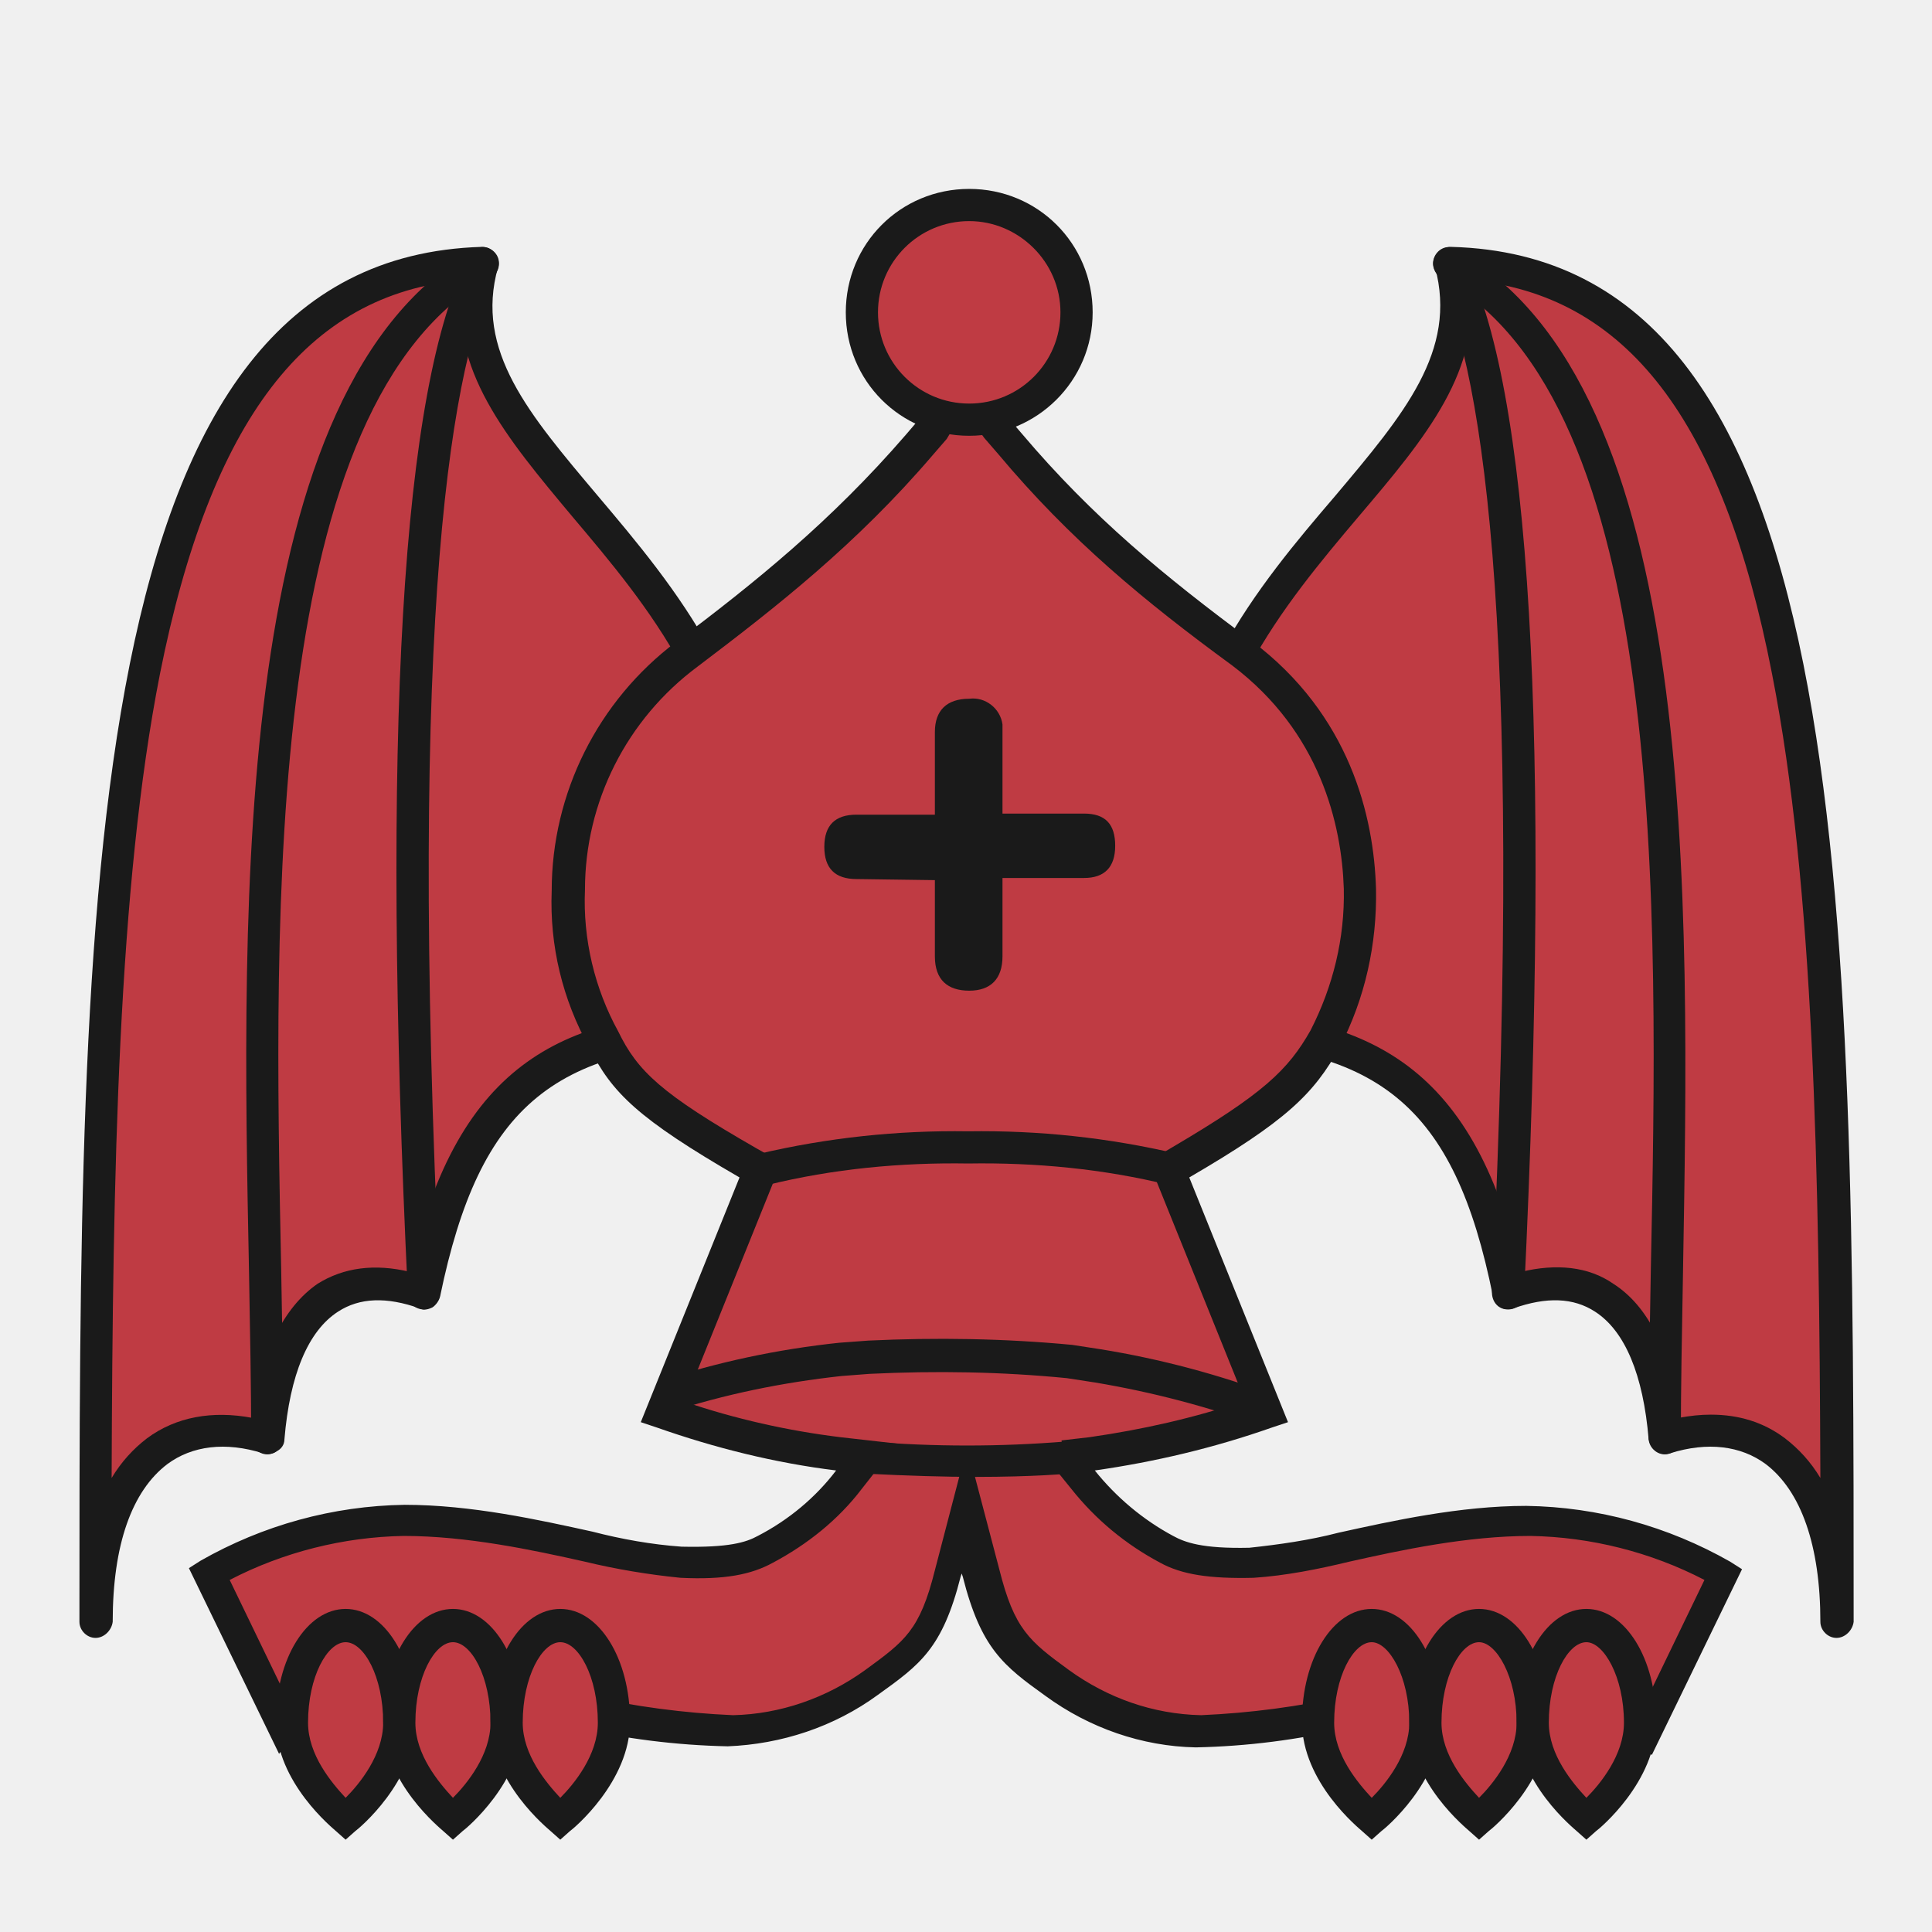
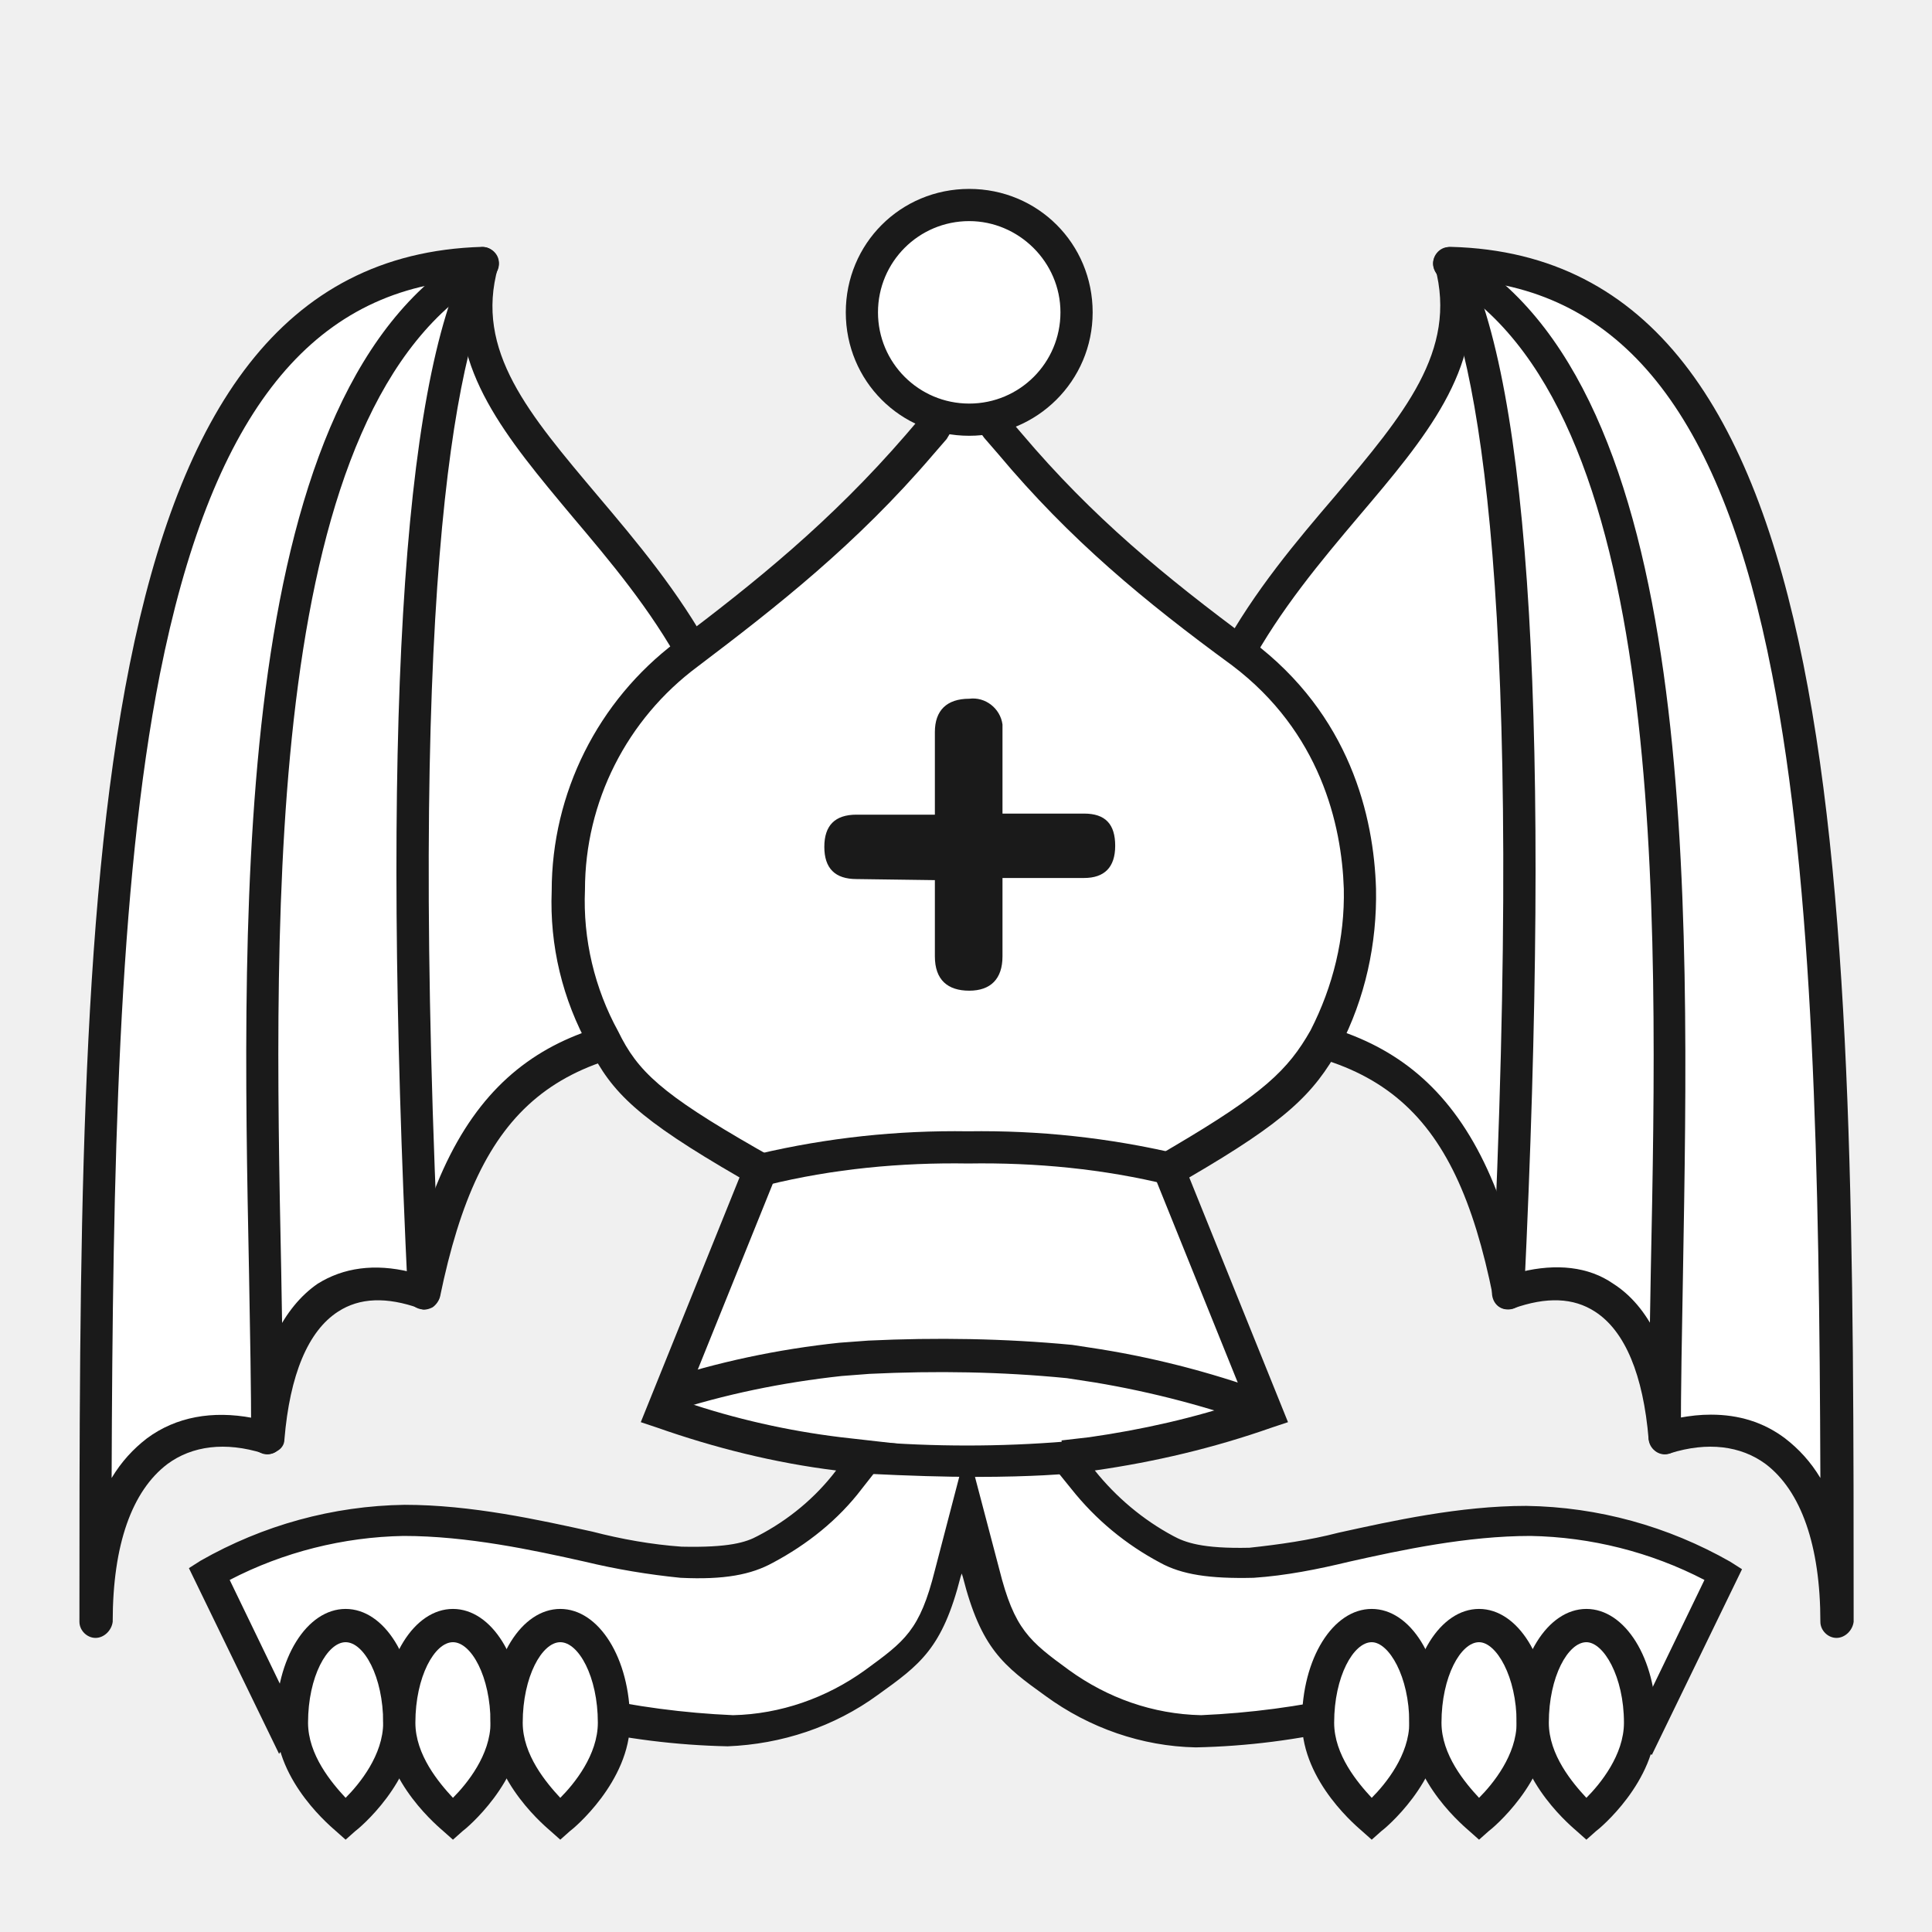
<svg xmlns="http://www.w3.org/2000/svg" version="1.1" id="Layer_1" x="0px" y="0px" viewBox="0 0 180 180" style="enable-background:new 0 0 180 180;" xml:space="preserve">
  <style type="text/css">
	.st0{fill:none;}
- 	.st1{fill:#BF3B43;}
+ 	.st1{fill:#fff;}
	.st2{fill:#1A1A1A;}
</style>
  <g>
    <rect class="st0" width="180" height="180" />
    <g>
      <g id="wings">
        <g>
          <g>
            <path class="st1" d="M70,81.1c0-29.6-30-38.6-25-56.6C9,25.5,9,82.8,9,151.1c0-14.4,7.1-19.8,16-17.1       c0.9-11.2,6.1-16.6,14.6-13.5c4-19.7,12.8-24.9,30.5-24.9L70,81.1L70,81.1z" />
            <path class="st2" d="M8.9,152.6c-0.8,0-1.5-0.7-1.5-1.5c0-68.2,0-127,37.5-128.1c0.5,0,0.9,0.2,1.2,0.6s0.4,0.9,0.3,1.3       c-2.2,7.8,2.9,13.7,9.3,21.3c7.1,8.4,15.9,18.8,15.9,34.9v14.5c0,0.8-0.7,1.5-1.5,1.5c-18.4,0-25.4,5.8-29.1,23.7       c-0.1,0.4-0.4,0.8-0.7,1c-0.4,0.2-0.8,0.3-1.2,0.1c-3.1-1.1-5.6-1-7.6,0.3c-2.8,1.8-4.5,5.9-5,11.9c0,0.5-0.3,0.9-0.7,1.1       c-0.4,0.3-0.9,0.3-1.3,0.2c-3.5-1.1-6.6-0.7-8.9,1c-3.3,2.5-5.1,7.5-5.1,14.7C10.4,151.9,9.7,152.6,8.9,152.6z M43.1,26.1       c-14.6,1.3-23.5,13.1-28.2,36.7c-3.9,19.8-4.4,46.3-4.5,74.9c0.9-1.5,2-2.7,3.3-3.7c2.7-2,6.1-2.6,9.8-1.9       c0.8-6,2.9-10.3,6.1-12.5c2.4-1.5,5.3-1.9,8.6-1.1c4.5-19.8,14.5-24.2,30.2-24.4v-13c0-15.1-8-24.6-15.1-33       C47.2,40.8,41.8,34.4,43.1,26.1z" />
          </g>
          <g>
            <path class="st2" d="M24.9,135.5c-0.8,0-1.5-0.7-1.5-1.5c0-4.7-0.1-9.9-0.2-15.5c-0.7-34.9-1.6-82.6,21.1-95.3       c0.7-0.4,1.6-0.1,2,0.6s0.1,1.6-0.6,2c-21.1,11.8-20.2,58.5-19.5,92.6c0.1,5.6,0.2,10.8,0.2,15.5       C26.4,134.8,25.7,135.5,24.9,135.5z" />
          </g>
          <g>
            <path class="st2" d="M39.5,122c-0.8,0-1.5-0.6-1.5-1.4c-2.5-52.1-0.6-84.7,5.7-96.7c0.4-0.7,1.3-1,2-0.6s1,1.3,0.6,2       c-4.1,8-8.4,31-5.3,95.2C41,121.2,40.4,121.9,39.5,122L39.5,122z" />
          </g>
        </g>
        <g>
          <g>
            <path class="st1" d="M110,81.1c0-29.6,30.1-38.6,25.1-56.6c36,1,36,58.3,36,126.6c0-14.4-7.1-19.8-16-17.1       c-0.9-11.2-6.1-16.6-14.6-13.5c-4-19.7-12.8-24.9-30.5-24.9V81.1z" />
            <path class="st2" d="M171.1,152.6c-0.8,0-1.5-0.7-1.5-1.5c0-7.1-1.8-12.2-5.1-14.7c-2.3-1.7-5.4-2.1-8.9-1       c-0.4,0.1-0.9,0.1-1.3-0.2c-0.4-0.3-0.6-0.7-0.7-1.1c-0.5-6-2.2-10.1-5-11.9c-2-1.3-4.5-1.4-7.6-0.3c-0.4,0.1-0.9,0.1-1.2-0.1       c-0.4-0.2-0.6-0.6-0.7-1c-3.6-17.9-10.7-23.7-29.1-23.7c-0.8,0-1.5-0.7-1.5-1.5V81.1c0-16.2,8.8-26.6,15.9-34.9       c6.4-7.6,11.4-13.5,9.3-21.3c-0.1-0.5,0-1,0.3-1.3c0.3-0.4,0.7-0.6,1.2-0.6c37.5,1,37.5,59.9,37.5,128.1       C172.6,151.9,171.9,152.6,171.1,152.6z M159.4,131.8c2.6,0,4.9,0.7,6.9,2.2c1.3,1,2.4,2.2,3.3,3.7c-0.1-28.6-0.6-55.1-4.5-74.9       c-4.6-23.7-13.6-35.4-28.2-36.7c1.3,8.3-4.1,14.7-10.3,22c-7.1,8.4-15.1,18-15.1,33v13c15.6,0.3,25.7,4.7,30.2,24.4       c3.3-0.8,6.3-0.5,8.6,1.1c3.3,2.1,5.4,6.4,6.1,12.5C157.5,131.9,158.4,131.8,159.4,131.8z" />
          </g>
          <g>
            <path class="st2" d="M155.1,135.5c-0.8,0-1.5-0.7-1.5-1.5c0-4.7,0.1-10,0.2-15.5c0.7-34.1,1.6-80.8-19.5-92.6       c-0.7-0.4-1-1.3-0.6-2s1.3-1,2-0.6c22.7,12.7,21.7,60.5,21.1,95.3c-0.1,5.5-0.2,10.8-0.2,15.5       C156.6,134.8,155.9,135.5,155.1,135.5z" />
          </g>
          <g>
            <path class="st2" d="M140.5,122L140.5,122c-0.9,0-1.5-0.7-1.5-1.6c3.1-64.2-1.2-87.2-5.3-95.2c-0.4-0.7-0.1-1.6,0.6-2       c0.7-0.4,1.6-0.1,2,0.6c6.3,12.1,8.2,44.6,5.7,96.7C142,121.4,141.3,122,140.5,122z" />
          </g>
        </g>
      </g>
      <g>
        <path class="st1" d="M87.8,38.8L87,39.9l-1.3,1.5c-7.1,8.2-14.3,13.9-21.6,19.5c-7,5.2-11.1,13.3-11.1,22     c-0.2,4.9,0.9,9.7,3.3,13.9c2,3.9,4.3,6.2,13.4,11.5l1.1,0.7l-9.1,22.6c5.3,1.9,10.8,3.2,16.4,3.9l2.7,0.3l-1.7,2.1     c-2.1,2.7-4.8,4.9-7.8,6.5c-1.5,0.8-3.4,1.4-7.9,1.2c-5.5-0.2-15.6-3.9-25.8-3.9c-6.4,0.1-12.6,1.8-18.2,5l7.1,14.6     c2.9-1.7,9.9-3.8,12.5-3.8c11,0,19.4,3.8,29.3,3.8c4.7-0.1,9.3-1.7,13.1-4.5c3.8-2.8,5.6-4,7.1-10.2l1.5-5.9l1.5,5.9     c1.5,6.2,3.3,7.4,7.1,10.2c3.8,2.8,8.4,4.4,13.1,4.5c9.9,0,18.4-3.8,29.3-3.8c2.6,0,9.6,2.1,12.5,3.8l7.1-14.6     c-5.5-3.2-11.8-4.9-18.2-5c-10.2,0-20.3,3.8-25.8,3.9c-4.4,0.1-6.4-0.4-7.9-1.2c-3-1.6-5.7-3.8-7.8-6.5l-1.6-2.1h-0.1l2.6-0.3     c5.6-0.8,11-2.1,16.3-3.9l-9.1-22.5l1.1-0.7c8.8-5.1,11.2-7.5,13.4-11.5c2.3-4.3,3.4-9.1,3.3-14c-0.2-6.4-2.3-15.4-11-22     c-8.2-6-15-11.6-21.7-19.5L92.9,40l-0.8-1.1L87.8,38.8z" />
        <path class="st2" d="M26,163.4l-8.4-17.3l1.1-0.7c5.8-3.3,12.3-5.1,19-5.2c6.2,0,12.5,1.4,17.5,2.5c2.7,0.7,5.5,1.2,8.3,1.4     c4.4,0.1,6-0.4,7.1-1c2.9-1.5,5.4-3.6,7.3-6.1l0,0c-5.7-0.7-11.3-2.1-16.7-4l-1.5-0.5l9.2-22.8c-9.5-5.5-11.9-7.9-14-12.1     c-2.5-4.5-3.7-9.5-3.5-14.6c0-9.1,4.3-17.7,11.6-23.2c7.3-5.5,14.4-11.2,21.4-19.3l1.2-1.4l0.8-1l2.4,1.8l-0.6,1l-1.3,1.5     C79.8,50.7,72.4,56.5,65,62.1C58.4,67,54.5,74.7,54.5,82.9c-0.2,4.6,0.9,9.2,3.1,13.2c1.8,3.7,4,5.8,12.9,10.9l2.3,1.3l-9,22.3     c4.7,1.6,9.6,2.7,14.5,3.3l5.3,0.6l-3.3,4.2c-2.2,2.9-5.1,5.2-8.3,6.9c-2,1.1-4.5,1.6-8.6,1.4c-3-0.3-6-0.8-8.9-1.5     c-4.9-1.1-11-2.4-16.9-2.4c-5.6,0.1-11.2,1.5-16.2,4.1l5.8,12c3.6-1.6,9.3-3.2,11.8-3.2c5.3,0.1,10.5,0.8,15.7,2     c4.5,1,9,1.6,13.6,1.8c4.4-0.1,8.7-1.6,12.3-4.2c3.7-2.7,5.1-3.7,6.5-9.3l3-11.5l3,11.4c1.4,5.6,2.8,6.7,6.5,9.4     c3.6,2.6,7.8,4.1,12.3,4.2c4.6-0.2,9.1-0.8,13.6-1.8c5.1-1.2,10.4-1.9,15.7-2c2.5,0,8.3,1.6,11.8,3.2l5.8-12     c-5-2.6-10.6-4-16.2-4.1c-5.9,0-12,1.3-16.9,2.4c-2.9,0.7-5.9,1.3-8.9,1.5c-4.1,0.1-6.7-0.3-8.7-1.4c-3.2-1.7-6-4-8.3-6.9     l-1.7-2.1l1-0.8l-0.2-1.6l2.6-0.3c4.9-0.7,9.8-1.8,14.5-3.4l-9-22.3l2.2-1.3c8.5-5,10.8-7.2,12.9-10.9c2.1-4.1,3.2-8.6,3.1-13.2     c-0.2-6-2.2-14.6-10.4-20.8c-8.2-6-15.1-11.7-21.8-19.7l-1.3-1.5l-0.8-1.1l2.4-1.7l0.7,1l1.2,1.4c6.6,7.8,13.3,13.3,21.4,19.3     c9.2,6.9,11.4,16.4,11.6,23.1c0.1,5.1-1,10.2-3.4,14.8c-2.4,4.3-4.9,6.8-14,12.1l9.2,22.8l-1.5,0.5c-5.4,1.9-10.9,3.2-16.5,4l0,0     c2,2.5,4.5,4.6,7.3,6.1c1.1,0.6,2.7,1.2,7.1,1.1c2.8-0.3,5.6-0.7,8.3-1.4c5-1.1,11.3-2.5,17.5-2.5c6.7,0.1,13.2,1.9,19,5.2     l1.1,0.7l-8.4,17.3l-1.4-0.8c-2.7-1.5-9.4-3.6-11.8-3.6c-5.1,0.1-10.2,0.8-15.1,1.9c-4.7,1.1-9.4,1.7-14.2,1.8     c-5-0.1-9.9-1.8-14-4.8c-3.9-2.8-6-4.4-7.7-11.1l-0.1-0.3l-0.1,0.3c-1.7,6.7-3.8,8.2-7.7,11c-4.1,3-9,4.6-14,4.8     c-4.8-0.1-9.6-0.7-14.3-1.8c-4.9-1.2-10-1.8-15.1-1.9c-2.4,0-9.1,2-11.8,3.6L26,163.4z" />
        <path class="st2" d="M90.9,137.6c-2.8,0-6.2-0.1-10.2-0.3l0.2-3c6.1,0.5,12.3,0.5,18.4,0l0.3,3C99.4,137.3,96.4,137.6,90.9,137.6     z" />
        <path class="st2" d="M117.9,133c-5.2-1.9-10.5-3.3-15.9-4.2l-2.6-0.4c-6.1-0.6-12.2-0.7-18.4-0.4l-2.6,0.2     c-5.5,0.6-10.9,1.7-16.1,3.4l-0.9-2.9c5.4-1.8,11.1-3,16.8-3.6l2.7-0.2c6.3-0.3,12.7-0.2,19,0.4l2.6,0.4     c5.6,0.9,11.2,2.4,16.5,4.4L117.9,133z" />
        <path class="st2" d="M108.9,110.4c-6.1-1.5-12.4-2.1-18.7-2c-6.3-0.1-12.6,0.5-18.7,2l-0.8-2.9c6.4-1.5,12.9-2.2,19.5-2.1     c6.6-0.1,13.1,0.6,19.5,2.1L108.9,110.4z" />
        <circle class="st1" cx="90.3" cy="29.1" r="10" />
        <path class="st2" d="M90.3,40.6c-6.4,0-11.5-5.1-11.5-11.5s5.1-11.5,11.5-11.5s11.5,5.1,11.5,11.5S96.6,40.6,90.3,40.6z      M90.3,20.6c-4.7,0-8.5,3.8-8.5,8.5s3.8,8.5,8.5,8.5s8.5-3.8,8.5-8.5l0,0C98.8,24.4,94.9,20.6,90.3,20.6z" />
        <path class="st2" d="M87.1,89.1V82l-7.3-0.1c-2,0-3-1-3-3s1-3,3-3h7.3v-7.7c0-2,1.1-3.1,3.2-3.1c1.5-0.2,2.9,0.9,3.1,2.4     c0,0.2,0,0.5,0,0.7v7.6h7.6c2,0,2.9,1,2.9,3s-1,3-2.9,3h-7.6v7.3c0,2.1-1.1,3.2-3.1,3.2S87.1,91.3,87.1,89.1z" />
      </g>
      <g id="claws">
        <g>
          <g>
            <path class="st1" d="M37.2,160.5c0,5-5,9-5,9s-5-4-5-9s2.2-9,5-9C35,151.5,37.2,155.5,37.2,160.5z" />
            <path class="st2" d="M32.2,171.4l-0.9-0.8c-0.2-0.2-5.6-4.5-5.6-10.2c0-5.9,2.9-10.5,6.5-10.5s6.5,4.6,6.5,10.5       c0,5.6-5.3,10-5.6,10.2L32.2,171.4z M32.2,153c-1.7,0-3.5,3.2-3.5,7.5c0,3,2.2,5.6,3.5,7c1.3-1.3,3.5-4,3.5-7       C35.7,156.2,33.9,153,32.2,153z" />
          </g>
          <g>
            <path class="st1" d="M47.2,160.5c0,5-5,9-5,9s-5-4-5-9s2.2-9,5-9C45,151.5,47.2,155.5,47.2,160.5z" />
            <path class="st2" d="M42.2,171.4l-0.9-0.8c-0.2-0.2-5.6-4.5-5.6-10.2c0-5.9,2.9-10.5,6.5-10.5s6.5,4.6,6.5,10.5       c0,5.6-5.3,10-5.6,10.2L42.2,171.4z M42.2,153c-1.7,0-3.5,3.2-3.5,7.5c0,3,2.2,5.6,3.5,7c1.3-1.3,3.5-4,3.5-7       C45.7,156.2,43.9,153,42.2,153z" />
          </g>
          <g>
            <path class="st1" d="M57.2,160.5c0,5-5,9-5,9s-5-4-5-9s2.2-9,5-9S57.2,155.5,57.2,160.5z" />
            <path class="st2" d="M52.2,171.4l-0.9-0.8c-0.2-0.2-5.6-4.5-5.6-10.2c0-5.9,2.9-10.5,6.5-10.5s6.5,4.6,6.5,10.5       c0,5.6-5.3,10-5.6,10.2L52.2,171.4z M52.2,153c-1.7,0-3.5,3.2-3.5,7.5c0,3,2.2,5.6,3.5,7c1.3-1.3,3.5-4,3.5-7       C55.7,156.2,53.9,153,52.2,153z" />
          </g>
        </g>
        <g>
          <g>
            <path class="st1" d="M132.8,160.5c0,5-5,9-5,9s-5-4-5-9s2.2-9,5-9C130.5,151.5,132.8,155.5,132.8,160.5z" />
            <path class="st2" d="M127.8,171.4l-0.9-0.8c-0.2-0.2-5.6-4.5-5.6-10.2c0-5.9,2.9-10.5,6.5-10.5c3.6,0,6.5,4.6,6.5,10.5       c0,5.6-5.3,10-5.6,10.2L127.8,171.4z M127.8,153c-1.7,0-3.5,3.2-3.5,7.5c0,3,2.2,5.6,3.5,7c1.3-1.3,3.5-4,3.5-7       C131.3,156.2,129.4,153,127.8,153z" />
          </g>
          <g>
            <path class="st1" d="M142.8,160.5c0,5-5,9-5,9s-5-4-5-9s2.2-9,5-9C140.5,151.5,142.8,155.5,142.8,160.5z" />
            <path class="st2" d="M137.8,171.4l-0.9-0.8c-0.2-0.2-5.6-4.5-5.6-10.2c0-5.9,2.9-10.5,6.5-10.5s6.5,4.6,6.5,10.5       c0,5.6-5.3,10-5.6,10.2L137.8,171.4z M137.8,153c-1.7,0-3.5,3.2-3.5,7.5c0,3,2.2,5.6,3.5,7c1.3-1.3,3.5-4,3.5-7       C141.3,156.2,139.4,153,137.8,153z" />
          </g>
          <g>
            <path class="st1" d="M152.8,160.5c0,5-5,9-5,9s-5-4-5-9s2.2-9,5-9C150.5,151.5,152.8,155.5,152.8,160.5z" />
            <path class="st2" d="M147.8,171.4l-0.9-0.8c-0.2-0.2-5.6-4.5-5.6-10.2c0-5.9,2.9-10.5,6.5-10.5s6.5,4.6,6.5,10.5       c0,5.6-5.3,10-5.6,10.2L147.8,171.4z M147.8,153c-1.7,0-3.5,3.2-3.5,7.5c0,3,2.2,5.6,3.5,7c1.3-1.3,3.5-4,3.5-7       C151.3,156.2,149.4,153,147.8,153z" />
          </g>
        </g>
      </g>
    </g>
  </g>
</svg>
